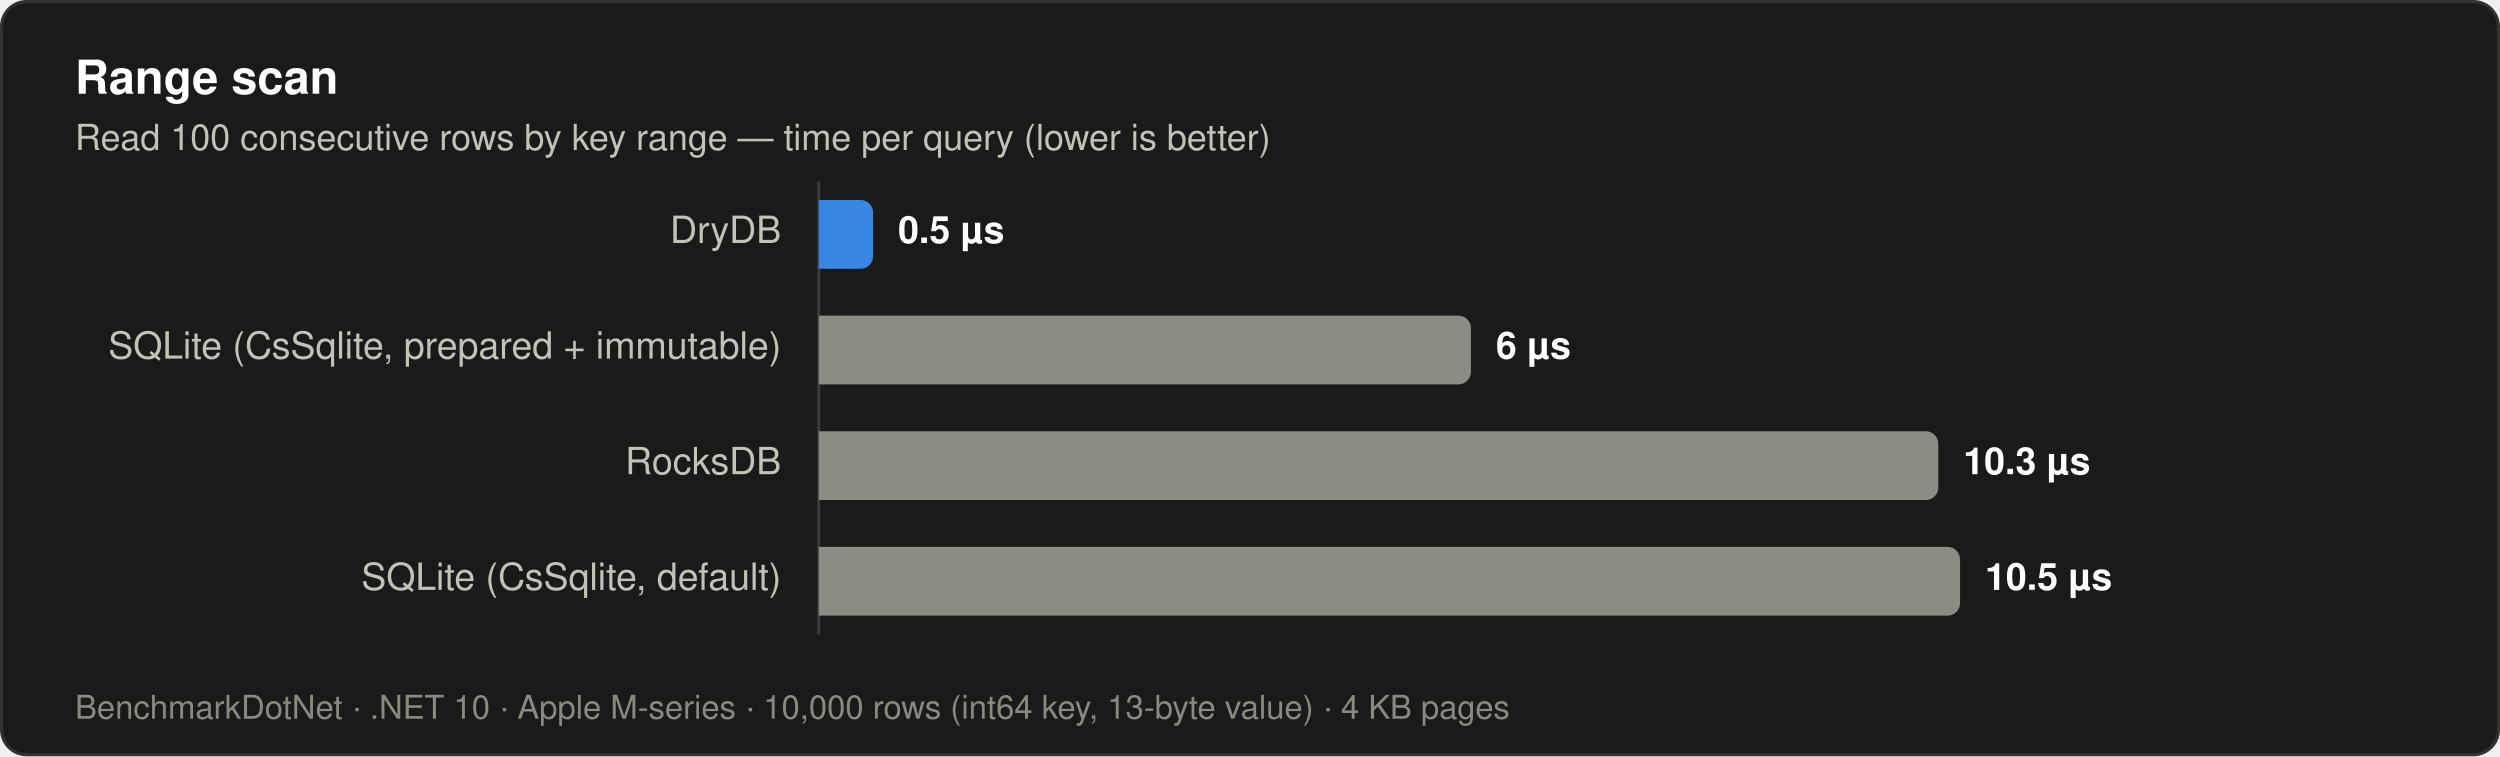
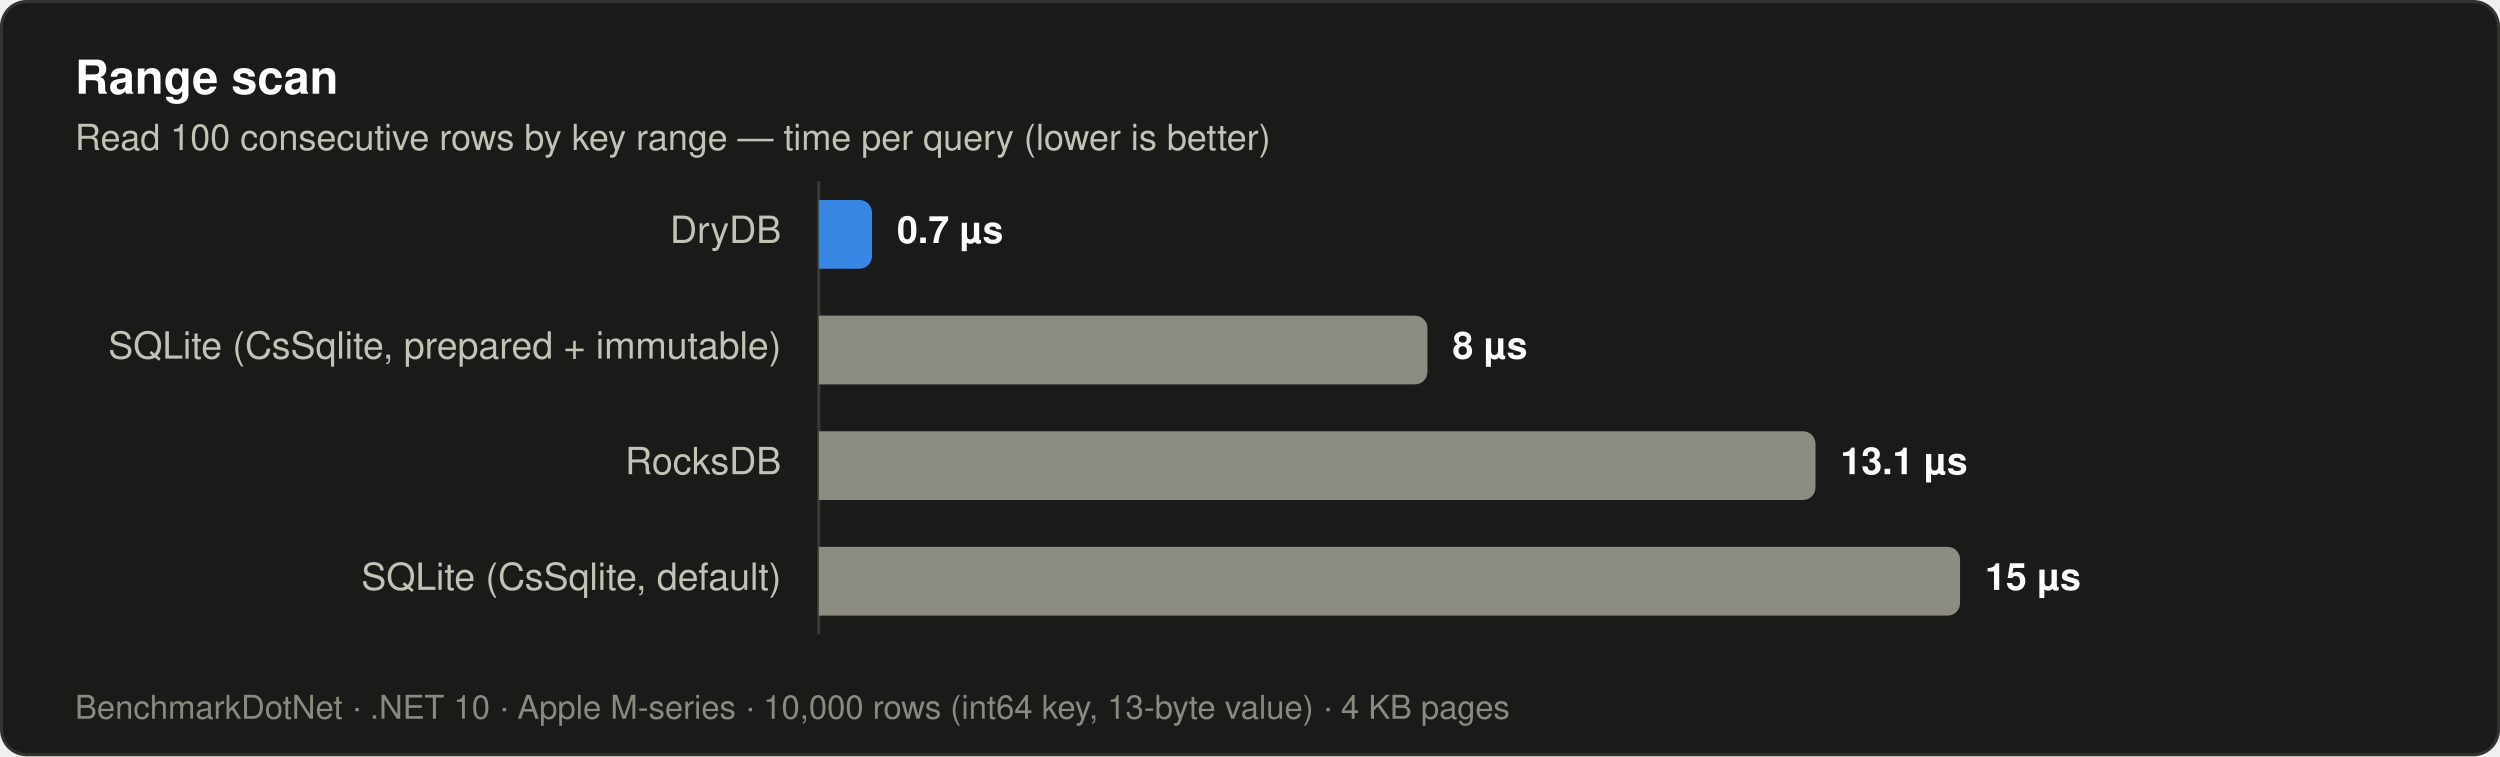
<svg xmlns="http://www.w3.org/2000/svg" viewBox="0 0 800 242" width="800" height="242" role="img" aria-label="Range scan benchmark">
  <rect x="0.5" y="0.5" width="799" height="241" rx="8" fill="#1a1a19" stroke="#33322f" />
  <g font-family="ui-sans-serif, -apple-system, 'Segoe UI', Helvetica, Arial, sans-serif">
    <text x="24" y="30" font-size="15" font-weight="600" fill="#ffffff">Range scan</text>
    <text x="24" y="48" font-size="11.5" fill="#c3c2b7">Read 100 consecutive rows by key range — time per query (lower is better)</text>
    <line x1="262" y1="58" x2="262" y2="203" stroke="#3a3936" stroke-width="1" />
    <text x="250" y="75" text-anchor="end" dominant-baseline="central" font-size="12" fill="#c3c2b7">DryDB</text>
-     <path d="M262 64 h13.39 a4 4 0 0 1 4 4 v14 a4 4 0 0 1 -4 4 h-13.39 Z" fill="#3987e5" />
-     <text x="287.391" y="75" dominant-baseline="central" font-size="12" font-weight="600" fill="#ffffff">0.5 µs</text>
+     <path d="M262 64 h13.04 a4 4 0 0 1 4 4 v14 a4 4 0 0 1 -4 4 h-13.04 Z" fill="#3987e5" />
+     <text x="287.043" y="75" dominant-baseline="central" font-size="12" font-weight="600" fill="#ffffff">0.7 µs</text>
    <text x="250" y="112" text-anchor="end" dominant-baseline="central" font-size="12" fill="#c3c2b7">SQLite (CsSqlite, prepared + immutable)</text>
-     <path d="M262 101 h204.70 a4 4 0 0 1 4 4 v14 a4 4 0 0 1 -4 4 h-204.7 Z" fill="#8d8c82" />
-     <text x="478.696" y="112" dominant-baseline="central" font-size="12" font-weight="600" fill="#ffffff">6 µs</text>
+     <path d="M262 101 h190.78 a4 4 0 0 1 4 4 v14 a4 4 0 0 1 -4 4 h-190.78 Z" fill="#8d8c82" />
+     <text x="464.783" y="112" dominant-baseline="central" font-size="12" font-weight="600" fill="#ffffff">8 µs</text>
    <text x="250" y="149" text-anchor="end" dominant-baseline="central" font-size="12" fill="#c3c2b7">RocksDB</text>
-     <path d="M262 138 h354.26 a4 4 0 0 1 4 4 v14 a4 4 0 0 1 -4 4 h-354.26 Z" fill="#8d8c82" />
-     <text x="628.261" y="149" dominant-baseline="central" font-size="12" font-weight="600" fill="#ffffff">10.3 µs</text>
+     <path d="M262 138 h314.96 a4 4 0 0 1 4 4 v14 a4 4 0 0 1 -4 4 h-314.96 Z" fill="#8d8c82" />
+     <text x="588.957" y="149" dominant-baseline="central" font-size="12" font-weight="600" fill="#ffffff">13.1 µs</text>
    <text x="250" y="186" text-anchor="end" dominant-baseline="central" font-size="12" fill="#c3c2b7">SQLite (CsSqlite, default)</text>
    <path d="M262 175 h361.22 a4 4 0 0 1 4 4 v14 a4 4 0 0 1 -4 4 h-361.22 Z" fill="#8d8c82" />
-     <text x="635.217" y="186" dominant-baseline="central" font-size="12" font-weight="600" fill="#ffffff">10.5 µs</text>
+     <text x="635.217" y="186" dominant-baseline="central" font-size="12" font-weight="600" fill="#ffffff">15 µs</text>
    <text x="24" y="230" font-size="10.5" fill="#8a897f">BenchmarkDotNet · .NET 10 · Apple M-series · 10,000 rows (int64 key, 13-byte value) · 4 KB pages</text>
  </g>
</svg>
